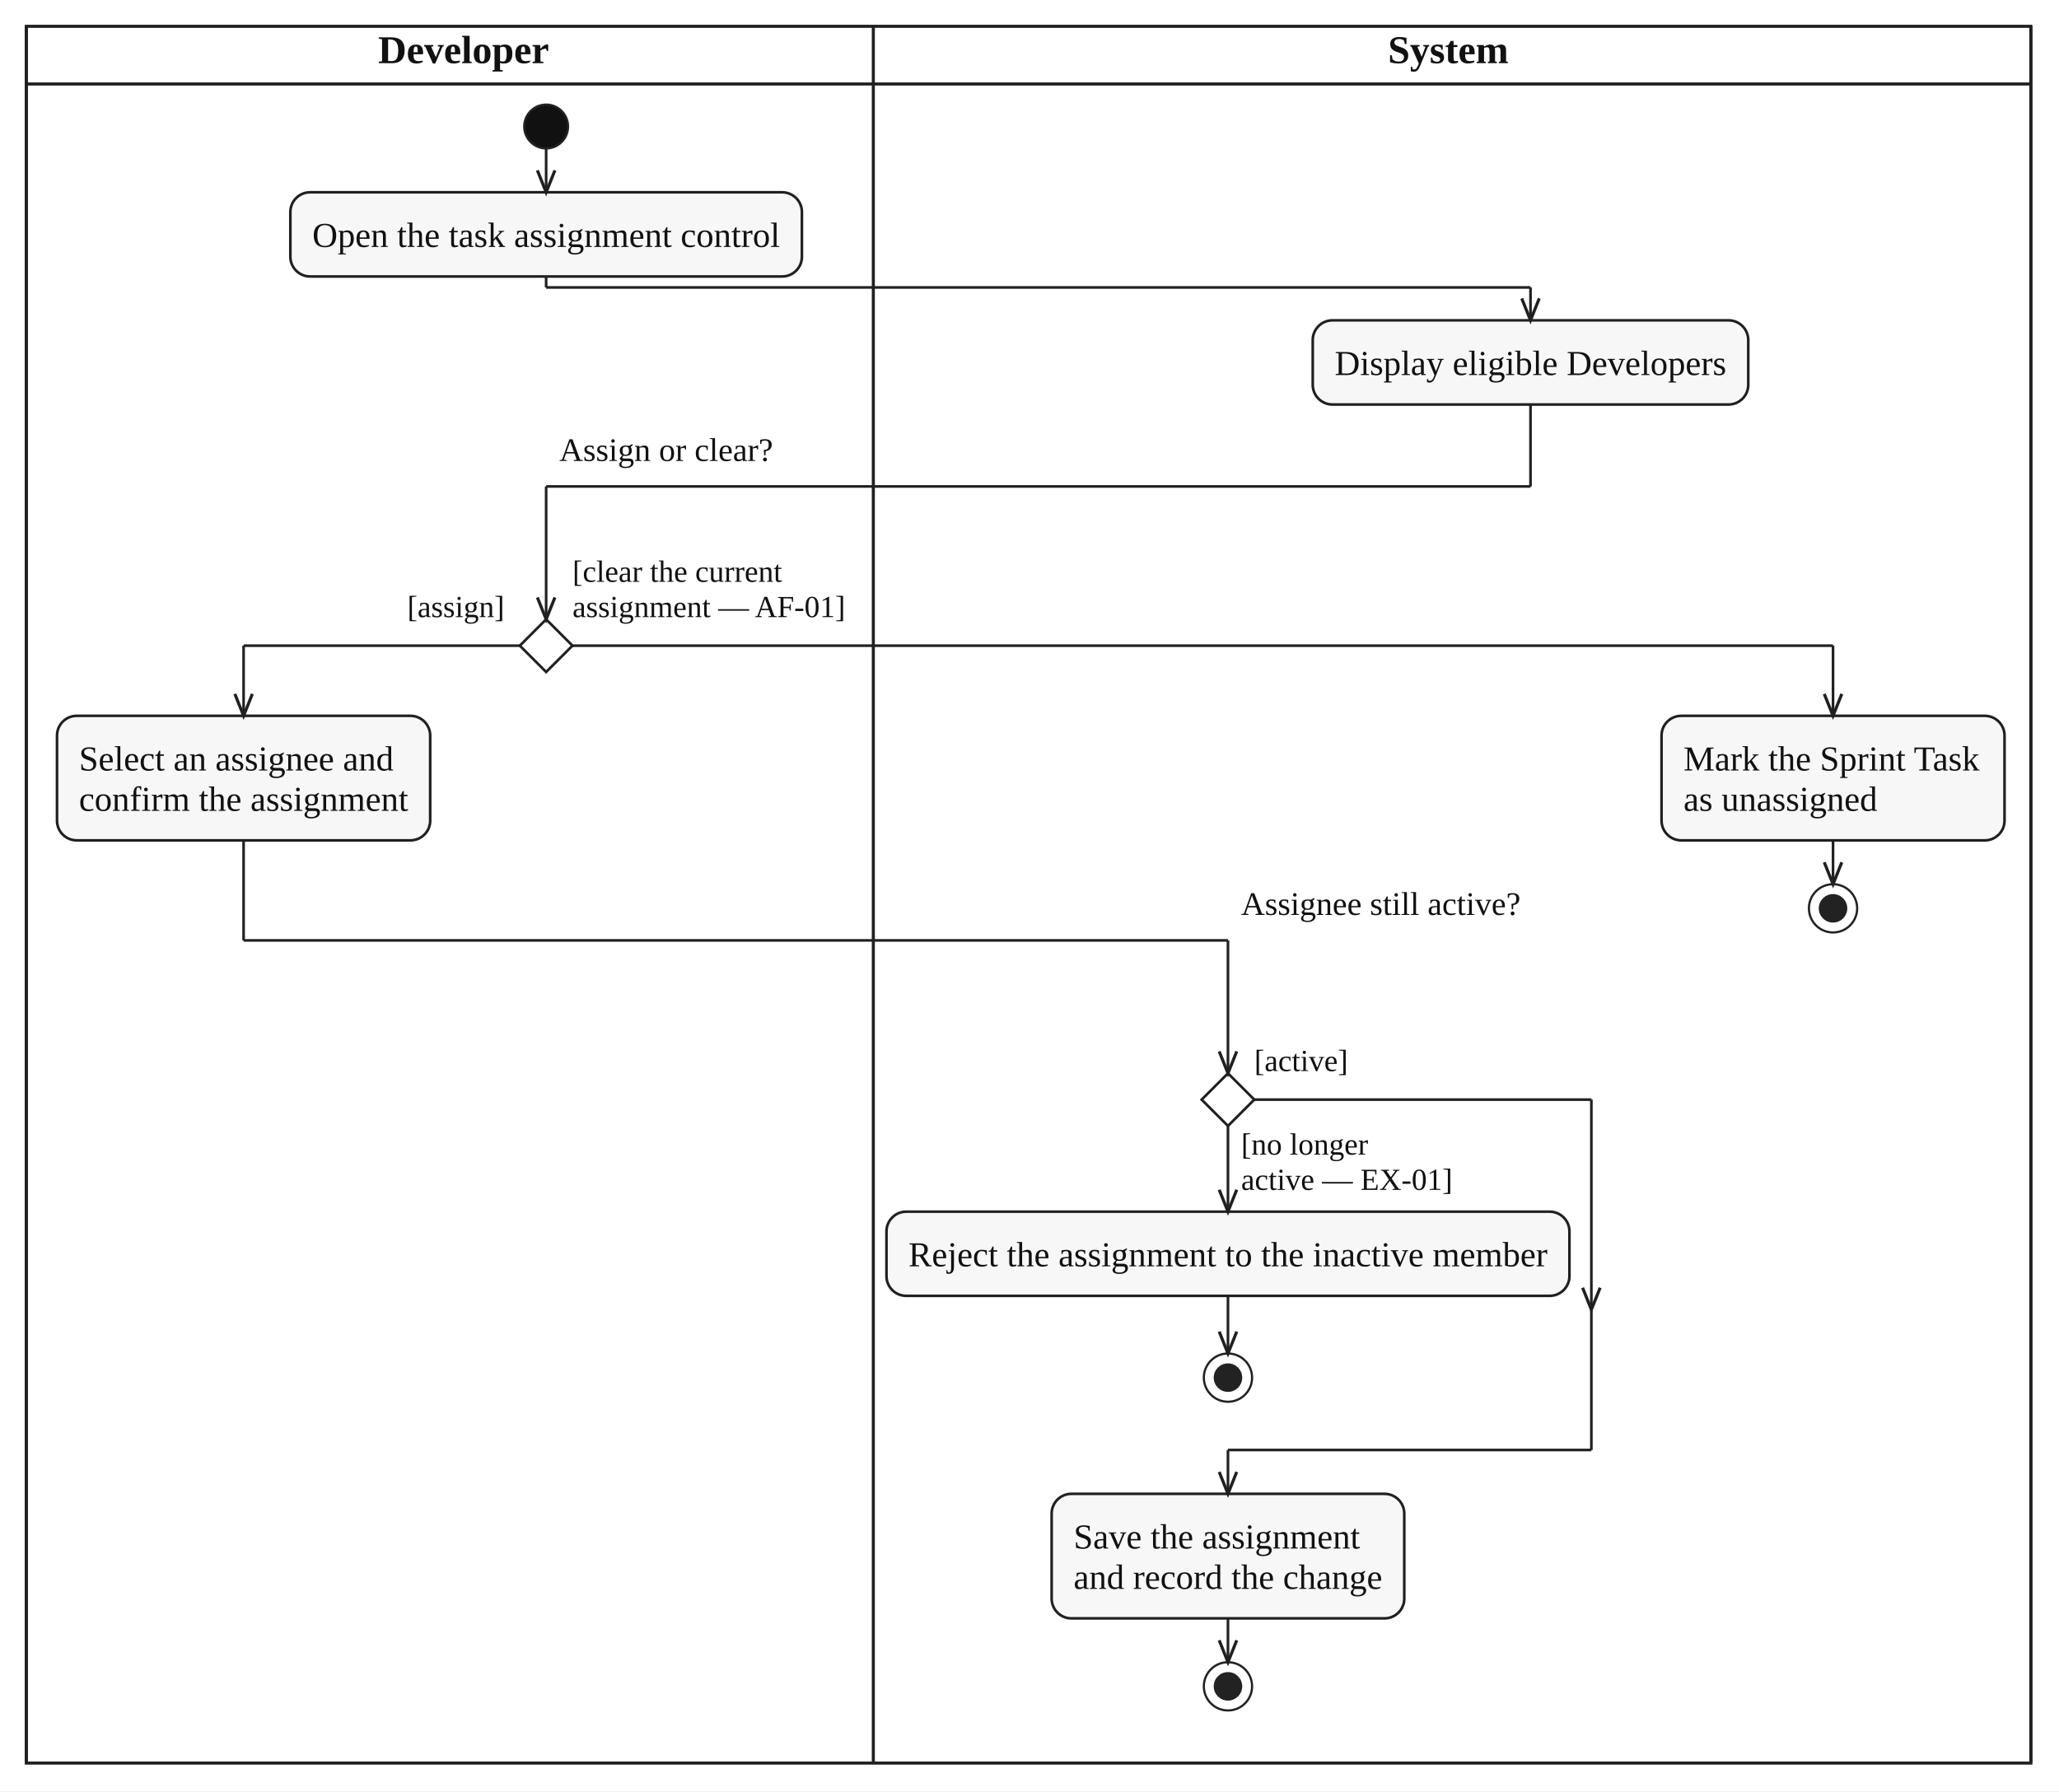
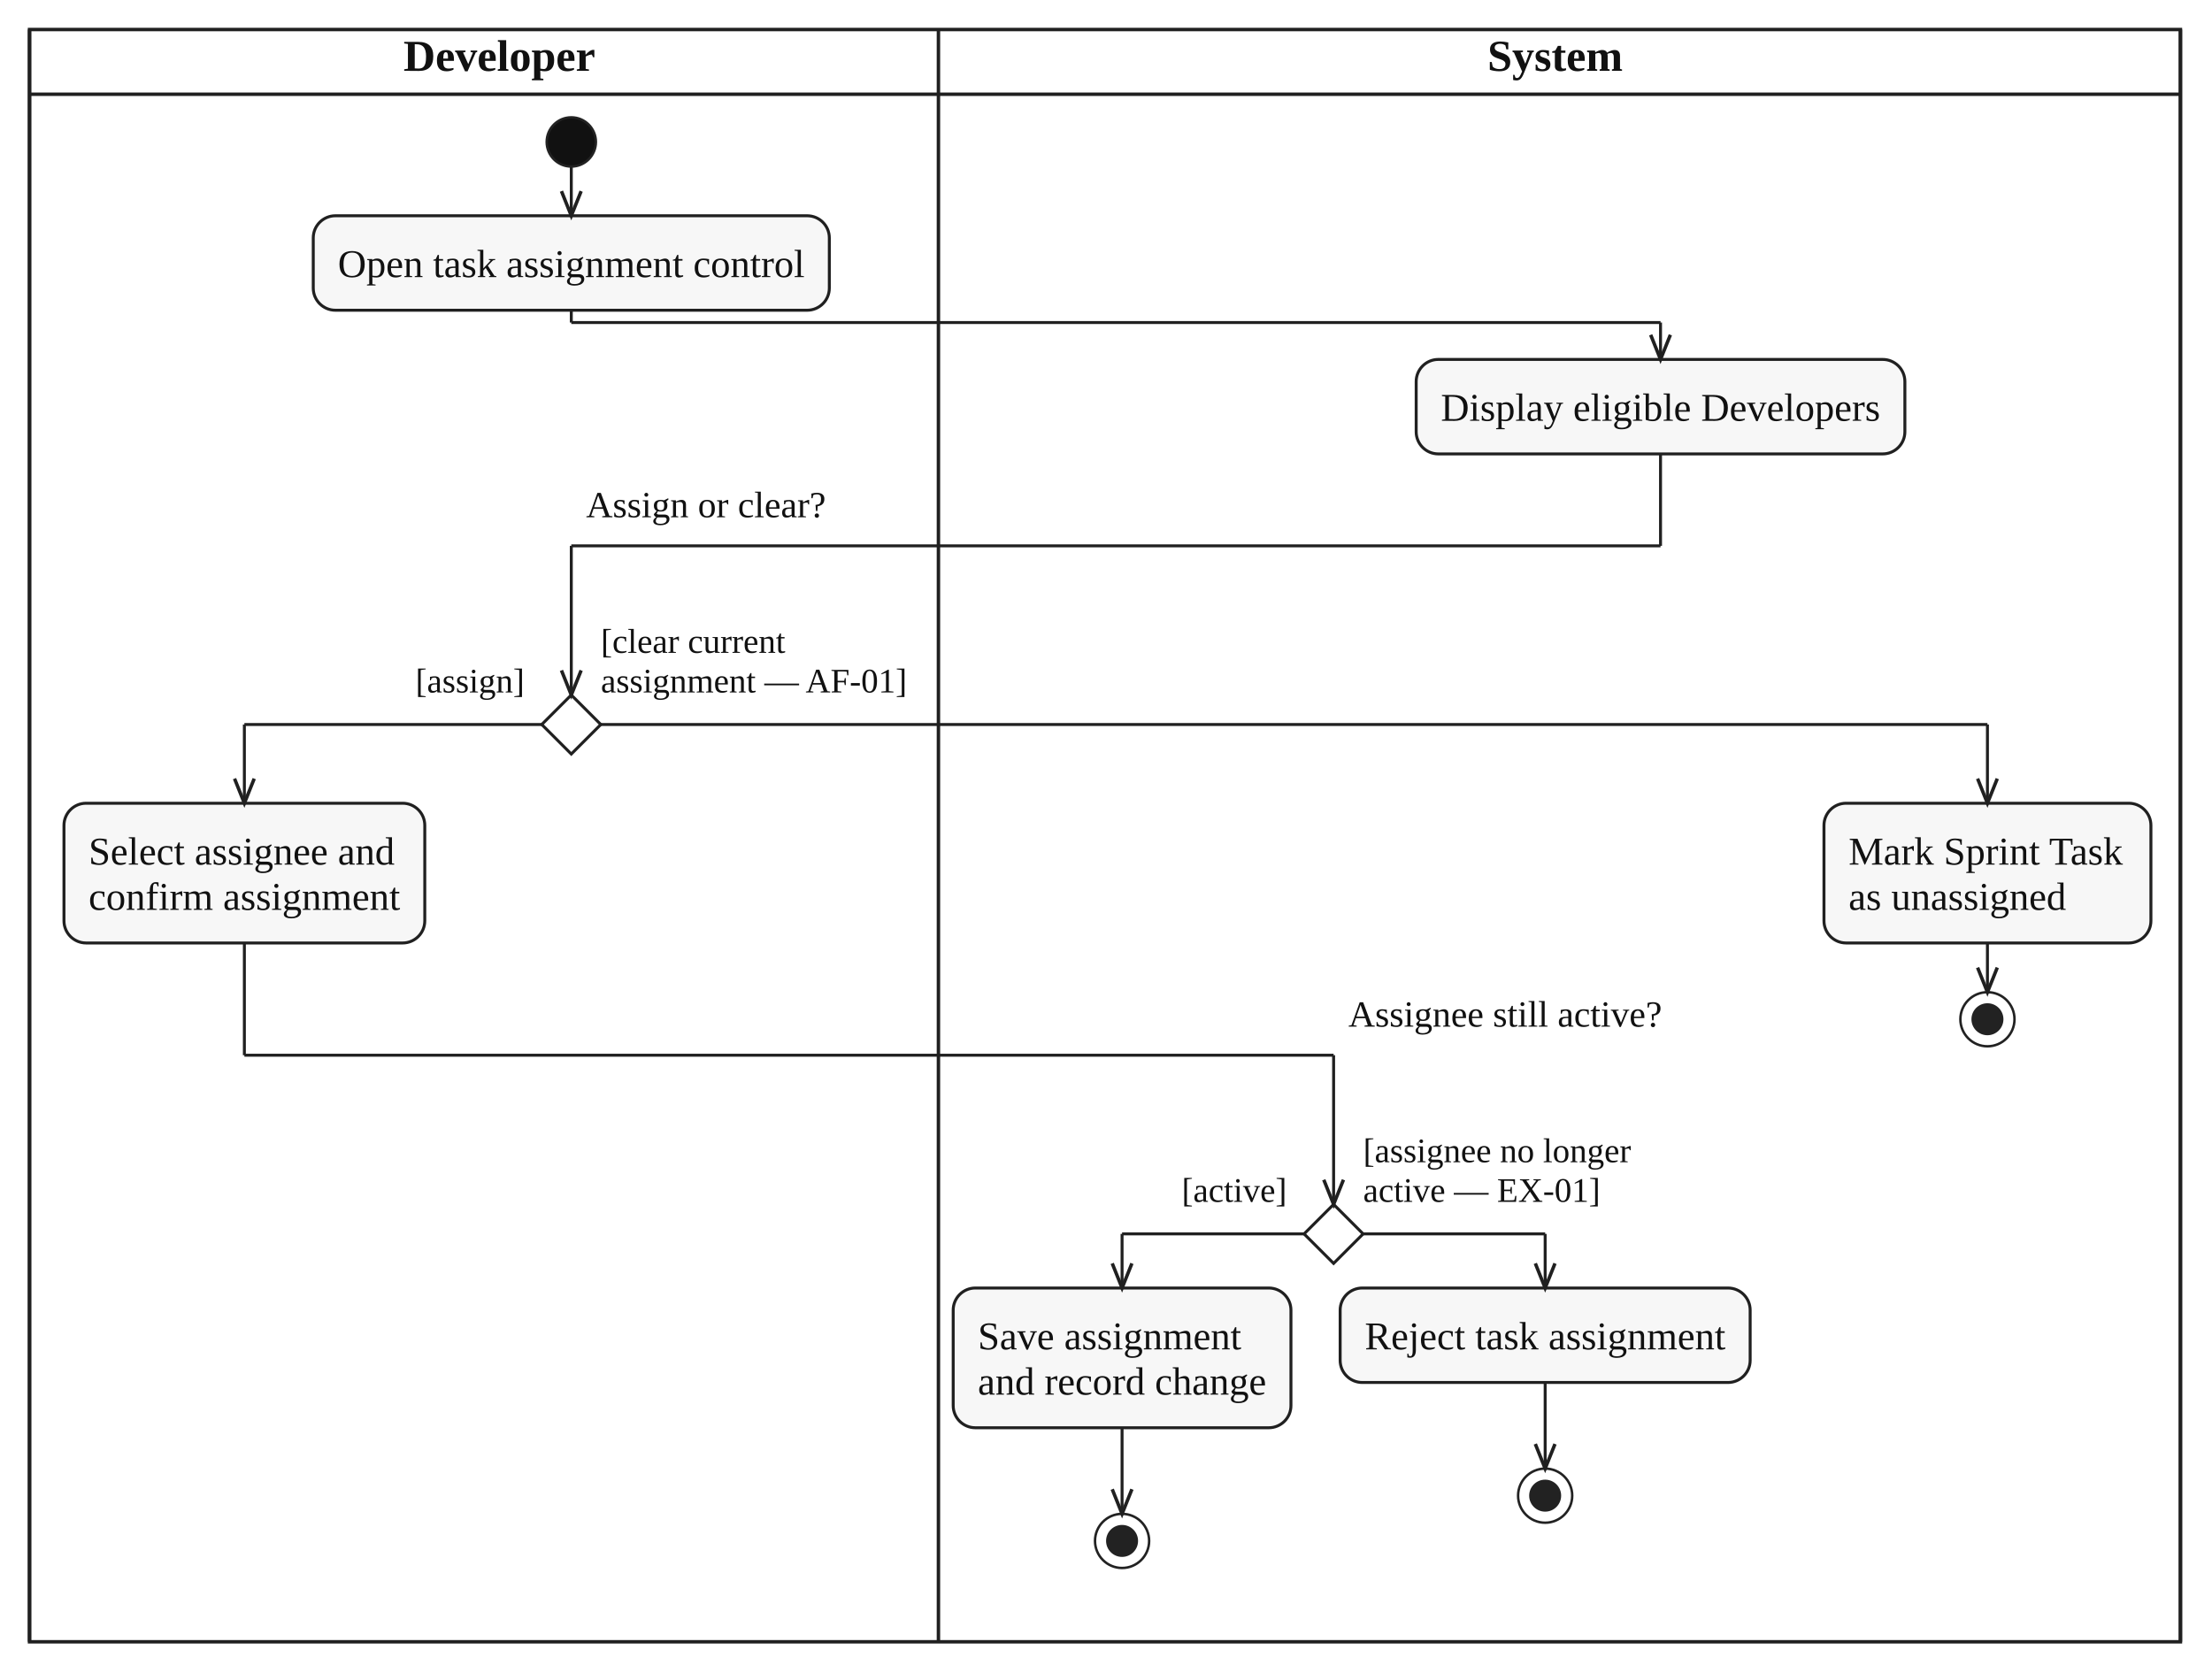
- <svg xmlns="http://www.w3.org/2000/svg" contentStyleType="text/css" height="817px" preserveAspectRatio="none" style="width:939px;height:817px;background:#FFFFFF;" version="1.1" viewBox="-5 0.394 939 817" width="939px" zoomAndPan="magnify" data-pres-formatted="1">
-   <rect id="pres-background" x="-5" y="0.394" width="939" height="817" fill="#FFFFFF" stroke="none" />
+ <svg xmlns="http://www.w3.org/2000/svg" contentStyleType="text/css" height="680px" preserveAspectRatio="none" style="width:899px;height:680px;background:#FFFFFF;" version="1.1" viewBox="-5 0.394 899 680" width="899px" zoomAndPan="magnify" data-pres-formatted="1">
+   <rect id="pres-background" x="-5" y="0.394" width="899" height="680" fill="#FFFFFF" stroke="none" />
  <defs />
  <g>
-     <rect fill="#FFFFFF" height="30.698" style="stroke:#FFFFFF;stroke-width:1.0;" width="899.411" x="15" y="12.394" />
-     <ellipse cx="244.065" cy="58.092" fill="#111111" rx="10" ry="10" style="stroke:#222222;stroke-width:1.0;" />
-     <rect fill="#F7F7F7" height="38.398" rx="9" ry="9" style="stroke:#202020;stroke-width:1.2;" width="233.289" x="127.42" y="88.092" />
-     <text fill="#111111" font-family="Times New Roman" font-size="16" lengthAdjust="spacing" textLength="213.289" x="137.42" y="113.029">Open the task assignment control</text>
-     <polygon fill="#FFFFFF" points="244.065,282.876,256.065,294.876,244.065,306.876,232.065,294.876,244.065,282.876" style="stroke:#202020;stroke-width:1.2;" />
-     <text fill="#111111" font-family="Times New Roman" font-size="15" lengthAdjust="spacing" textLength="97.463" x="250.065" y="210.637">Assign or clear?</text>
-     <text fill="#111111" font-family="Times New Roman" font-size="15" lengthAdjust="spacing" textLength="3.75" x="250.065" y="227.886"> </text>
-     <text fill="#111111" font-family="Times New Roman" font-size="15" lengthAdjust="spacing" textLength="3.75" x="250.065" y="245.134"> </text>
-     <text fill="#111111" font-family="Times New Roman" font-size="15" lengthAdjust="spacing" textLength="3.75" x="250.065" y="262.383"> </text>
-     <text fill="#111111" font-family="Times New Roman" font-size="15" lengthAdjust="spacing" textLength="3.75" x="250.065" y="279.631"> </text>
-     <text fill="#111111" font-family="Times New Roman" font-size="14" lengthAdjust="spacing" textLength="51.324" x="180.74" y="281.848">[assign]  </text>
-     <text fill="#111111" font-family="Times New Roman" font-size="6" lengthAdjust="spacing" textLength="1.5" x="180.74" y="290.478"> </text>
-     <text fill="#111111" font-family="Times New Roman" font-size="14" lengthAdjust="spacing" textLength="102.601" x="256.065" y="265.749">  [clear the current</text>
-     <text fill="#111111" font-family="Times New Roman" font-size="14" lengthAdjust="spacing" textLength="132.214" x="256.065" y="281.848">  assignment — AF-01]</text>
-     <text fill="#111111" font-family="Times New Roman" font-size="6" lengthAdjust="spacing" textLength="1.5" x="256.065" y="290.478"> </text>
-     <rect fill="#F7F7F7" height="56.797" rx="9" ry="9" style="stroke:#202020;stroke-width:1.2;" width="170.188" x="21" y="326.876" />
-     <text fill="#111111" font-family="Times New Roman" font-size="16" lengthAdjust="spacing" textLength="143.5" x="31" y="351.813">Select an assignee and</text>
-     <text fill="#111111" font-family="Times New Roman" font-size="16" lengthAdjust="spacing" textLength="150.188" x="31" y="370.212">confirm the assignment</text>
-     <line style="stroke:#202020;stroke-width:1.4;" x1="7" x2="7" y1="12.394" y2="804.51" />
-     <rect fill="#F7F7F7" height="38.398" rx="9" ry="9" style="stroke:#202020;stroke-width:1.2;" width="198.617" x="593.671" y="146.49" />
-     <text fill="#111111" font-family="Times New Roman" font-size="16" lengthAdjust="spacing" textLength="178.617" x="603.671" y="171.428">Display eligible Developers</text>
-     <rect fill="#F7F7F7" height="38.398" rx="9" ry="9" style="stroke:#202020;stroke-width:1.2;" width="311.461" x="399.278" y="553.014" />
-     <text fill="#111111" font-family="Times New Roman" font-size="16" lengthAdjust="spacing" textLength="291.461" x="409.278" y="577.952">Reject the assignment to the inactive member</text>
-     <ellipse cx="555.009" cy="628.713" fill="none" rx="11" ry="11" style="stroke:#222222;stroke-width:1.0;" />
-     <ellipse cx="555.009" cy="628.713" fill="#222222" rx="6" ry="6" style="stroke:#222222;stroke-width:1.0;" />
-     <polygon fill="#FFFFFF" points="555.009,489.916,567.009,501.916,555.009,513.915,543.009,501.916,555.009,489.916" style="stroke:#202020;stroke-width:1.2;" />
-     <text fill="#111111" font-family="Times New Roman" font-size="15" lengthAdjust="spacing" textLength="127.463" x="561.009" y="417.677">Assignee still active?</text>
-     <text fill="#111111" font-family="Times New Roman" font-size="15" lengthAdjust="spacing" textLength="3.75" x="561.009" y="434.925"> </text>
-     <text fill="#111111" font-family="Times New Roman" font-size="15" lengthAdjust="spacing" textLength="3.75" x="561.009" y="452.174"> </text>
-     <text fill="#111111" font-family="Times New Roman" font-size="15" lengthAdjust="spacing" textLength="3.75" x="561.009" y="469.422"> </text>
-     <text fill="#111111" font-family="Times New Roman" font-size="15" lengthAdjust="spacing" textLength="3.75" x="561.009" y="486.671"> </text>
-     <text fill="#111111" font-family="Times New Roman" font-size="14" lengthAdjust="spacing" textLength="64.928" x="561.009" y="526.986">  [no longer</text>
-     <text fill="#111111" font-family="Times New Roman" font-size="14" lengthAdjust="spacing" textLength="103.407" x="561.009" y="543.085">  active — EX-01]</text>
-     <text fill="#111111" font-family="Times New Roman" font-size="6" lengthAdjust="spacing" textLength="1.5" x="561.009" y="551.714"> </text>
-     <text fill="#111111" font-family="Times New Roman" font-size="14" lengthAdjust="spacing" textLength="49.745" x="567.009" y="488.887">[active]  </text>
-     <text fill="#111111" font-family="Times New Roman" font-size="6" lengthAdjust="spacing" textLength="1.5" x="567.009" y="497.517"> </text>
-     <rect fill="#F7F7F7" height="56.797" rx="9" ry="9" style="stroke:#202020;stroke-width:1.2;" width="160.812" x="474.603" y="681.713" />
-     <text fill="#111111" font-family="Times New Roman" font-size="16" lengthAdjust="spacing" textLength="130.641" x="484.603" y="706.651">Save the assignment</text>
-     <text fill="#111111" font-family="Times New Roman" font-size="16" lengthAdjust="spacing" textLength="140.812" x="484.603" y="725.049">and record the change</text>
-     <ellipse cx="555.009" cy="769.51" fill="none" rx="11" ry="11" style="stroke:#222222;stroke-width:1.0;" />
-     <ellipse cx="555.009" cy="769.51" fill="#222222" rx="6" ry="6" style="stroke:#222222;stroke-width:1.0;" />
-     <rect fill="#F7F7F7" height="56.797" rx="9" ry="9" style="stroke:#202020;stroke-width:1.2;" width="156.422" x="752.739" y="326.876" />
-     <text fill="#111111" font-family="Times New Roman" font-size="16" lengthAdjust="spacing" textLength="136.422" x="762.739" y="351.813">Mark the Sprint Task</text>
-     <text fill="#111111" font-family="Times New Roman" font-size="16" lengthAdjust="spacing" textLength="88.43" x="762.739" y="370.212">as unassigned</text>
-     <ellipse cx="830.95" cy="414.673" fill="none" rx="11" ry="11" style="stroke:#222222;stroke-width:1.0;" />
-     <ellipse cx="830.95" cy="414.673" fill="#222222" rx="6" ry="6" style="stroke:#222222;stroke-width:1.0;" />
-     <line style="stroke:#202020;stroke-width:1.4;" x1="393.278" x2="393.278" y1="12.394" y2="804.51" />
-     <line style="stroke:#202020;stroke-width:1.4;" x1="921.161" x2="921.161" y1="12.394" y2="804.51" />
-     <line style="stroke:#202020;stroke-width:1.2;" x1="244.065" x2="244.065" y1="68.092" y2="88.092" />
-     <polyline points="240.065,78.092 244.065,88.092 248.065,78.092" fill="none" stroke="#202020" stroke-width="1.4" stroke-linejoin="miter" stroke-linecap="butt" class="open-arrowhead" />
-     <line style="stroke:#202020;stroke-width:1.2;" x1="232.065" x2="106.094" y1="294.876" y2="294.876" />
-     <line style="stroke:#202020;stroke-width:1.2;" x1="106.094" x2="106.094" y1="294.876" y2="326.876" />
-     <polyline points="102.094,316.876 106.094,326.876 110.094,316.876" fill="none" stroke="#202020" stroke-width="1.4" stroke-linejoin="miter" stroke-linecap="butt" class="open-arrowhead" />
-     <line style="stroke:#202020;stroke-width:1.2;" x1="555.009" x2="555.009" y1="591.413" y2="617.713" />
-     <polyline points="551.009,607.713 555.009,617.713 559.009,607.713" fill="none" stroke="#202020" stroke-width="1.4" stroke-linejoin="miter" stroke-linecap="butt" class="open-arrowhead" />
-     <line style="stroke:#202020;stroke-width:1.2;" x1="555.009" x2="555.009" y1="513.915" y2="553.014" />
-     <polyline points="551.009,543.014 555.009,553.014 559.009,543.014" fill="none" stroke="#202020" stroke-width="1.4" stroke-linejoin="miter" stroke-linecap="butt" class="open-arrowhead" />
-     <line style="stroke:#202020;stroke-width:1.2;" x1="567.009" x2="720.739" y1="501.916" y2="501.916" />
-     <polyline points="716.739,587.713 720.739,597.713 724.739,587.713" fill="none" stroke="#202020" stroke-width="1.4" stroke-linejoin="miter" stroke-linecap="butt" class="open-arrowhead" />
-     <line style="stroke:#202020;stroke-width:1.2;" x1="720.739" x2="720.739" y1="501.916" y2="661.713" />
-     <line style="stroke:#202020;stroke-width:1.2;" x1="720.739" x2="555.009" y1="661.713" y2="661.713" />
-     <line style="stroke:#202020;stroke-width:1.2;" x1="555.009" x2="555.009" y1="661.713" y2="681.713" />
-     <polyline points="551.009,671.713 555.009,681.713 559.009,671.713" fill="none" stroke="#202020" stroke-width="1.4" stroke-linejoin="miter" stroke-linecap="butt" class="open-arrowhead" />
-     <line style="stroke:#202020;stroke-width:1.2;" x1="555.009" x2="555.009" y1="738.51" y2="758.51" />
-     <polyline points="551.009,748.51 555.009,758.51 559.009,748.51" fill="none" stroke="#202020" stroke-width="1.4" stroke-linejoin="miter" stroke-linecap="butt" class="open-arrowhead" />
-     <line style="stroke:#202020;stroke-width:1.2;" x1="830.95" x2="830.95" y1="383.673" y2="403.673" />
-     <polyline points="826.95,393.673 830.95,403.673 834.95,393.673" fill="none" stroke="#202020" stroke-width="1.4" stroke-linejoin="miter" stroke-linecap="butt" class="open-arrowhead" />
-     <line style="stroke:#202020;stroke-width:1.2;" x1="244.065" x2="244.065" y1="126.49" y2="131.49" />
-     <line style="stroke:#202020;stroke-width:1.2;" x1="244.065" x2="692.98" y1="131.49" y2="131.49" />
-     <line style="stroke:#202020;stroke-width:1.2;" x1="692.98" x2="692.98" y1="131.49" y2="146.49" />
-     <polyline points="688.98,136.49 692.98,146.49 696.98,136.49" fill="none" stroke="#202020" stroke-width="1.4" stroke-linejoin="miter" stroke-linecap="butt" class="open-arrowhead" />
-     <line style="stroke:#202020;stroke-width:1.2;" x1="106.094" x2="106.094" y1="383.673" y2="429.294" />
-     <line style="stroke:#202020;stroke-width:1.2;" x1="106.094" x2="555.009" y1="429.294" y2="429.294" />
-     <line style="stroke:#202020;stroke-width:1.2;" x1="555.009" x2="555.009" y1="429.294" y2="489.916" />
-     <polyline points="551.009,479.916 555.009,489.916 559.009,479.916" fill="none" stroke="#202020" stroke-width="1.4" stroke-linejoin="miter" stroke-linecap="butt" class="open-arrowhead" />
-     <line style="stroke:#202020;stroke-width:1.2;" x1="256.065" x2="830.95" y1="294.876" y2="294.876" />
-     <line style="stroke:#202020;stroke-width:1.2;" x1="830.95" x2="830.95" y1="294.876" y2="326.876" />
-     <polyline points="826.95,316.876 830.95,326.876 834.95,316.876" fill="none" stroke="#202020" stroke-width="1.4" stroke-linejoin="miter" stroke-linecap="butt" class="open-arrowhead" />
-     <line style="stroke:#202020;stroke-width:1.2;" x1="692.98" x2="692.98" y1="184.889" y2="222.255" />
-     <line style="stroke:#202020;stroke-width:1.2;" x1="692.98" x2="244.065" y1="222.255" y2="222.255" />
-     <line style="stroke:#202020;stroke-width:1.2;" x1="244.065" x2="244.065" y1="222.255" y2="282.876" />
-     <polyline points="240.065,272.876 244.065,282.876 248.065,272.876" fill="none" stroke="#202020" stroke-width="1.4" stroke-linejoin="miter" stroke-linecap="butt" class="open-arrowhead" />
-     <text fill="#111111" font-family="Times New Roman" font-size="18" font-weight="bold" lengthAdjust="spacing" textLength="77.968" x="167.405" y="29.198">Developer</text>
-     <text fill="#111111" font-family="Times New Roman" font-size="7" font-weight="bold" lengthAdjust="spacing" textLength="1.75" x="162.905" y="39.627"> </text>
-     <text fill="#111111" font-family="Times New Roman" font-size="18" font-weight="bold" lengthAdjust="spacing" textLength="54.993" x="627.973" y="29.198">System</text>
-     <text fill="#111111" font-family="Times New Roman" font-size="7" font-weight="bold" lengthAdjust="spacing" textLength="1.75" x="623.473" y="39.627"> </text>
+     <rect fill="#FFFFFF" height="30.698" style="stroke:#FFFFFF;stroke-width:1.0;" width="859.422" x="15" y="12.394" />
+     <ellipse cx="227.185" cy="58.092" fill="#111111" rx="10" ry="10" style="stroke:#222222;stroke-width:1.0;" />
+     <rect fill="#F7F7F7" height="38.398" rx="9" ry="9" style="stroke:#202020;stroke-width:1.2;" width="209.742" x="122.314" y="88.092" />
+     <text fill="#111111" font-family="Times New Roman" font-size="16" lengthAdjust="spacing" textLength="189.742" x="132.314" y="113.029">Open task assignment control</text>
+     <polygon fill="#FFFFFF" points="227.185,282.876,239.185,294.876,227.185,306.876,215.185,294.876,227.185,282.876" style="stroke:#202020;stroke-width:1.2;" />
+     <text fill="#111111" font-family="Times New Roman" font-size="15" lengthAdjust="spacing" textLength="97.463" x="233.185" y="210.637">Assign or clear?</text>
+     <text fill="#111111" font-family="Times New Roman" font-size="15" lengthAdjust="spacing" textLength="3.75" x="233.185" y="227.886"> </text>
+     <text fill="#111111" font-family="Times New Roman" font-size="15" lengthAdjust="spacing" textLength="3.75" x="233.185" y="245.134"> </text>
+     <text fill="#111111" font-family="Times New Roman" font-size="15" lengthAdjust="spacing" textLength="3.75" x="233.185" y="262.383"> </text>
+     <text fill="#111111" font-family="Times New Roman" font-size="15" lengthAdjust="spacing" textLength="3.75" x="233.185" y="279.631"> </text>
+     <text fill="#111111" font-family="Times New Roman" font-size="14" lengthAdjust="spacing" textLength="51.324" x="163.86" y="281.848">[assign]  </text>
+     <text fill="#111111" font-family="Times New Roman" font-size="6" lengthAdjust="spacing" textLength="1.5" x="163.86" y="290.478"> </text>
+     <text fill="#111111" font-family="Times New Roman" font-size="14" lengthAdjust="spacing" textLength="81.997" x="239.185" y="265.749">  [clear current</text>
+     <text fill="#111111" font-family="Times New Roman" font-size="14" lengthAdjust="spacing" textLength="132.214" x="239.185" y="281.848">  assignment — AF-01]</text>
+     <text fill="#111111" font-family="Times New Roman" font-size="6" lengthAdjust="spacing" textLength="1.5" x="239.185" y="290.478"> </text>
+     <rect fill="#F7F7F7" height="56.797" rx="9" ry="9" style="stroke:#202020;stroke-width:1.2;" width="146.641" x="21" y="326.876" />
+     <text fill="#111111" font-family="Times New Roman" font-size="16" lengthAdjust="spacing" textLength="124.398" x="31" y="351.813">Select assignee and</text>
+     <text fill="#111111" font-family="Times New Roman" font-size="16" lengthAdjust="spacing" textLength="126.641" x="31" y="370.212">confirm assignment</text>
+     <line style="stroke:#202020;stroke-width:1.4;" x1="7" x2="7" y1="12.394" y2="667.712" />
+     <rect fill="#F7F7F7" height="38.398" rx="9" ry="9" style="stroke:#202020;stroke-width:1.2;" width="198.617" x="570.562" y="146.49" />
+     <text fill="#111111" font-family="Times New Roman" font-size="16" lengthAdjust="spacing" textLength="178.617" x="580.562" y="171.428">Display eligible Developers</text>
+     <polygon fill="#FFFFFF" points="537.006,489.916,549.006,501.916,537.006,513.915,525.006,501.916,537.006,489.916" style="stroke:#202020;stroke-width:1.2;" />
+     <text fill="#111111" font-family="Times New Roman" font-size="15" lengthAdjust="spacing" textLength="127.463" x="543.006" y="417.677">Assignee still active?</text>
+     <text fill="#111111" font-family="Times New Roman" font-size="15" lengthAdjust="spacing" textLength="3.75" x="543.006" y="434.925"> </text>
+     <text fill="#111111" font-family="Times New Roman" font-size="15" lengthAdjust="spacing" textLength="3.75" x="543.006" y="452.174"> </text>
+     <text fill="#111111" font-family="Times New Roman" font-size="15" lengthAdjust="spacing" textLength="3.75" x="543.006" y="469.422"> </text>
+     <text fill="#111111" font-family="Times New Roman" font-size="15" lengthAdjust="spacing" textLength="3.75" x="543.006" y="486.671"> </text>
+     <text fill="#111111" font-family="Times New Roman" font-size="14" lengthAdjust="spacing" textLength="49.745" x="475.261" y="488.887">[active]  </text>
+     <text fill="#111111" font-family="Times New Roman" font-size="6" lengthAdjust="spacing" textLength="1.5" x="475.261" y="497.517"> </text>
+     <text fill="#111111" font-family="Times New Roman" font-size="14" lengthAdjust="spacing" textLength="115.856" x="549.006" y="472.789">  [assignee no longer</text>
+     <text fill="#111111" font-family="Times New Roman" font-size="14" lengthAdjust="spacing" textLength="103.407" x="549.006" y="488.887">  active — EX-01]</text>
+     <text fill="#111111" font-family="Times New Roman" font-size="6" lengthAdjust="spacing" textLength="1.5" x="549.006" y="497.517"> </text>
+     <rect fill="#F7F7F7" height="56.797" rx="9" ry="9" style="stroke:#202020;stroke-width:1.2;" width="137.266" x="382.398" y="523.915" />
+     <text fill="#111111" font-family="Times New Roman" font-size="16" lengthAdjust="spacing" textLength="107.094" x="392.398" y="548.853">Save assignment</text>
+     <text fill="#111111" font-family="Times New Roman" font-size="16" lengthAdjust="spacing" textLength="117.266" x="392.398" y="567.251">and record change</text>
+     <ellipse cx="451.031" cy="626.712" fill="none" rx="11" ry="11" style="stroke:#222222;stroke-width:1.0;" />
+     <ellipse cx="451.031" cy="626.712" fill="#222222" rx="6" ry="6" style="stroke:#222222;stroke-width:1.0;" />
+     <rect fill="#F7F7F7" height="38.398" rx="9" ry="9" style="stroke:#202020;stroke-width:1.2;" width="166.633" x="539.664" y="523.915" />
+     <text fill="#111111" font-family="Times New Roman" font-size="16" lengthAdjust="spacing" textLength="146.633" x="549.664" y="548.853">Reject task assignment</text>
+     <ellipse cx="622.981" cy="608.314" fill="none" rx="11" ry="11" style="stroke:#222222;stroke-width:1.0;" />
+     <ellipse cx="622.981" cy="608.314" fill="#222222" rx="6" ry="6" style="stroke:#222222;stroke-width:1.0;" />
+     <rect fill="#F7F7F7" height="56.797" rx="9" ry="9" style="stroke:#202020;stroke-width:1.2;" width="132.875" x="736.297" y="326.876" />
+     <text fill="#111111" font-family="Times New Roman" font-size="16" lengthAdjust="spacing" textLength="112.875" x="746.297" y="351.813">Mark Sprint Task</text>
+     <text fill="#111111" font-family="Times New Roman" font-size="16" lengthAdjust="spacing" textLength="88.43" x="746.297" y="370.212">as unassigned</text>
+     <ellipse cx="802.734" cy="414.673" fill="none" rx="11" ry="11" style="stroke:#222222;stroke-width:1.0;" />
+     <ellipse cx="802.734" cy="414.673" fill="#222222" rx="6" ry="6" style="stroke:#222222;stroke-width:1.0;" />
+     <line style="stroke:#202020;stroke-width:1.4;" x1="376.398" x2="376.398" y1="12.394" y2="667.712" />
+     <line style="stroke:#202020;stroke-width:1.4;" x1="881.172" x2="881.172" y1="12.394" y2="667.712" />
+     <line style="stroke:#202020;stroke-width:1.2;" x1="227.185" x2="227.185" y1="68.092" y2="88.092" />
+     <polyline points="223.185,78.092 227.185,88.092 231.185,78.092" fill="none" stroke="#202020" stroke-width="1.4" stroke-linejoin="miter" stroke-linecap="butt" class="open-arrowhead" />
+     <line style="stroke:#202020;stroke-width:1.2;" x1="215.185" x2="94.32" y1="294.876" y2="294.876" />
+     <line style="stroke:#202020;stroke-width:1.2;" x1="94.32" x2="94.32" y1="294.876" y2="326.876" />
+     <polyline points="90.32,316.876 94.32,326.876 98.32,316.876" fill="none" stroke="#202020" stroke-width="1.4" stroke-linejoin="miter" stroke-linecap="butt" class="open-arrowhead" />
+     <line style="stroke:#202020;stroke-width:1.2;" x1="451.031" x2="451.031" y1="580.712" y2="615.712" />
+     <polyline points="447.031,605.712 451.031,615.712 455.031,605.712" fill="none" stroke="#202020" stroke-width="1.4" stroke-linejoin="miter" stroke-linecap="butt" class="open-arrowhead" />
+     <line style="stroke:#202020;stroke-width:1.2;" x1="622.981" x2="622.981" y1="562.314" y2="597.314" />
+     <polyline points="618.981,587.314 622.981,597.314 626.981,587.314" fill="none" stroke="#202020" stroke-width="1.4" stroke-linejoin="miter" stroke-linecap="butt" class="open-arrowhead" />
+     <line style="stroke:#202020;stroke-width:1.2;" x1="525.006" x2="451.031" y1="501.916" y2="501.916" />
+     <line style="stroke:#202020;stroke-width:1.2;" x1="451.031" x2="451.031" y1="501.916" y2="523.915" />
+     <polyline points="447.031,513.915 451.031,523.915 455.031,513.915" fill="none" stroke="#202020" stroke-width="1.4" stroke-linejoin="miter" stroke-linecap="butt" class="open-arrowhead" />
+     <line style="stroke:#202020;stroke-width:1.2;" x1="549.006" x2="622.981" y1="501.916" y2="501.916" />
+     <line style="stroke:#202020;stroke-width:1.2;" x1="622.981" x2="622.981" y1="501.916" y2="523.915" />
+     <polyline points="618.981,513.915 622.981,523.915 626.981,513.915" fill="none" stroke="#202020" stroke-width="1.4" stroke-linejoin="miter" stroke-linecap="butt" class="open-arrowhead" />
+     <line style="stroke:#202020;stroke-width:1.2;" x1="802.734" x2="802.734" y1="383.673" y2="403.673" />
+     <polyline points="798.734,393.673 802.734,403.673 806.734,393.673" fill="none" stroke="#202020" stroke-width="1.4" stroke-linejoin="miter" stroke-linecap="butt" class="open-arrowhead" />
+     <line style="stroke:#202020;stroke-width:1.2;" x1="227.185" x2="227.185" y1="126.49" y2="131.49" />
+     <line style="stroke:#202020;stroke-width:1.2;" x1="227.185" x2="669.87" y1="131.49" y2="131.49" />
+     <line style="stroke:#202020;stroke-width:1.2;" x1="669.87" x2="669.87" y1="131.49" y2="146.49" />
+     <polyline points="665.87,136.49 669.87,146.49 673.87,136.49" fill="none" stroke="#202020" stroke-width="1.4" stroke-linejoin="miter" stroke-linecap="butt" class="open-arrowhead" />
+     <line style="stroke:#202020;stroke-width:1.2;" x1="94.32" x2="94.32" y1="383.673" y2="429.294" />
+     <line style="stroke:#202020;stroke-width:1.2;" x1="94.32" x2="537.006" y1="429.294" y2="429.294" />
+     <line style="stroke:#202020;stroke-width:1.2;" x1="537.006" x2="537.006" y1="429.294" y2="489.916" />
+     <polyline points="533.006,479.916 537.006,489.916 541.006,479.916" fill="none" stroke="#202020" stroke-width="1.4" stroke-linejoin="miter" stroke-linecap="butt" class="open-arrowhead" />
+     <line style="stroke:#202020;stroke-width:1.2;" x1="239.185" x2="802.734" y1="294.876" y2="294.876" />
+     <line style="stroke:#202020;stroke-width:1.2;" x1="802.734" x2="802.734" y1="294.876" y2="326.876" />
+     <polyline points="798.734,316.876 802.734,326.876 806.734,316.876" fill="none" stroke="#202020" stroke-width="1.4" stroke-linejoin="miter" stroke-linecap="butt" class="open-arrowhead" />
+     <line style="stroke:#202020;stroke-width:1.2;" x1="669.87" x2="669.87" y1="184.889" y2="222.255" />
+     <line style="stroke:#202020;stroke-width:1.2;" x1="669.87" x2="227.185" y1="222.255" y2="222.255" />
+     <line style="stroke:#202020;stroke-width:1.2;" x1="227.185" x2="227.185" y1="222.255" y2="282.876" />
+     <polyline points="223.185,272.876 227.185,282.876 231.185,272.876" fill="none" stroke="#202020" stroke-width="1.4" stroke-linejoin="miter" stroke-linecap="butt" class="open-arrowhead" />
+     <text fill="#111111" font-family="Times New Roman" font-size="18" font-weight="bold" lengthAdjust="spacing" textLength="77.968" x="158.965" y="29.198">Developer</text>
+     <text fill="#111111" font-family="Times New Roman" font-size="7" font-weight="bold" lengthAdjust="spacing" textLength="1.75" x="154.465" y="39.627"> </text>
+     <text fill="#111111" font-family="Times New Roman" font-size="18" font-weight="bold" lengthAdjust="spacing" textLength="54.993" x="599.539" y="29.198">System</text>
+     <text fill="#111111" font-family="Times New Roman" font-size="7" font-weight="bold" lengthAdjust="spacing" textLength="1.75" x="595.039" y="39.627"> </text>
  </g>
  <g id="pres-frame" fill="none" stroke="#202020" stroke-width="1.4">
-     <rect x="7" y="12.394" width="914.161" height="792.117" />
-     <line x1="7" x2="921.161" y1="38.698" y2="38.698" />
+     <rect x="7" y="12.394" width="874.172" height="655.319" />
+     <line x1="7" x2="881.172" y1="38.698" y2="38.698" />
  </g>
</svg>
